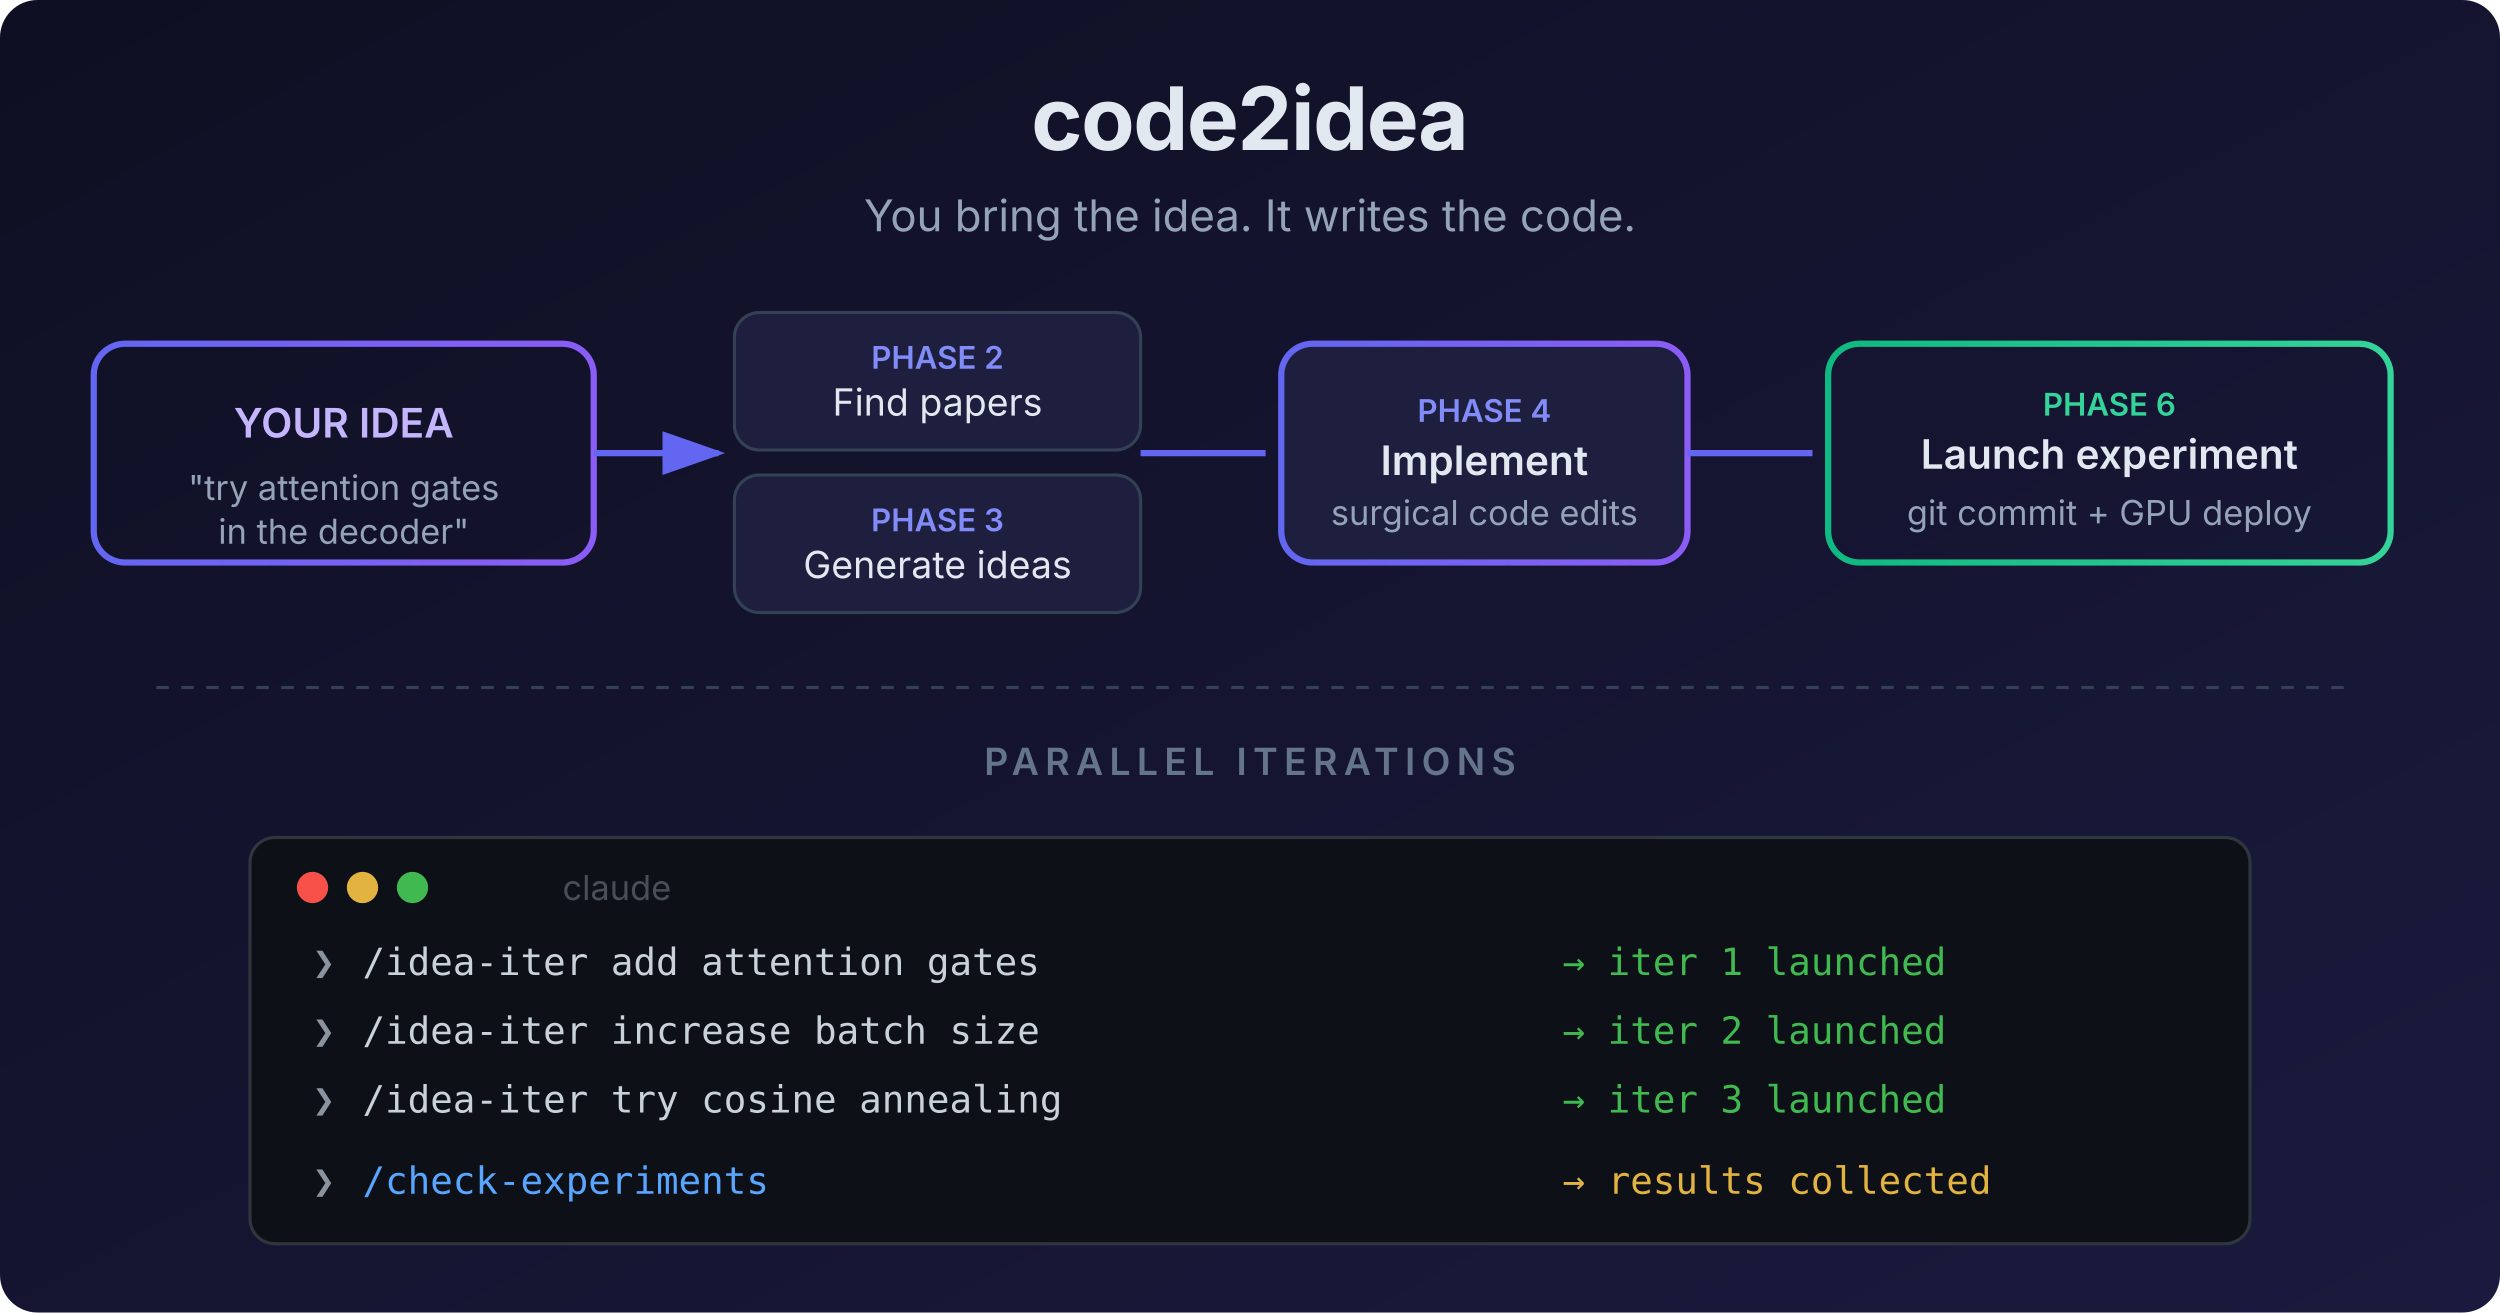
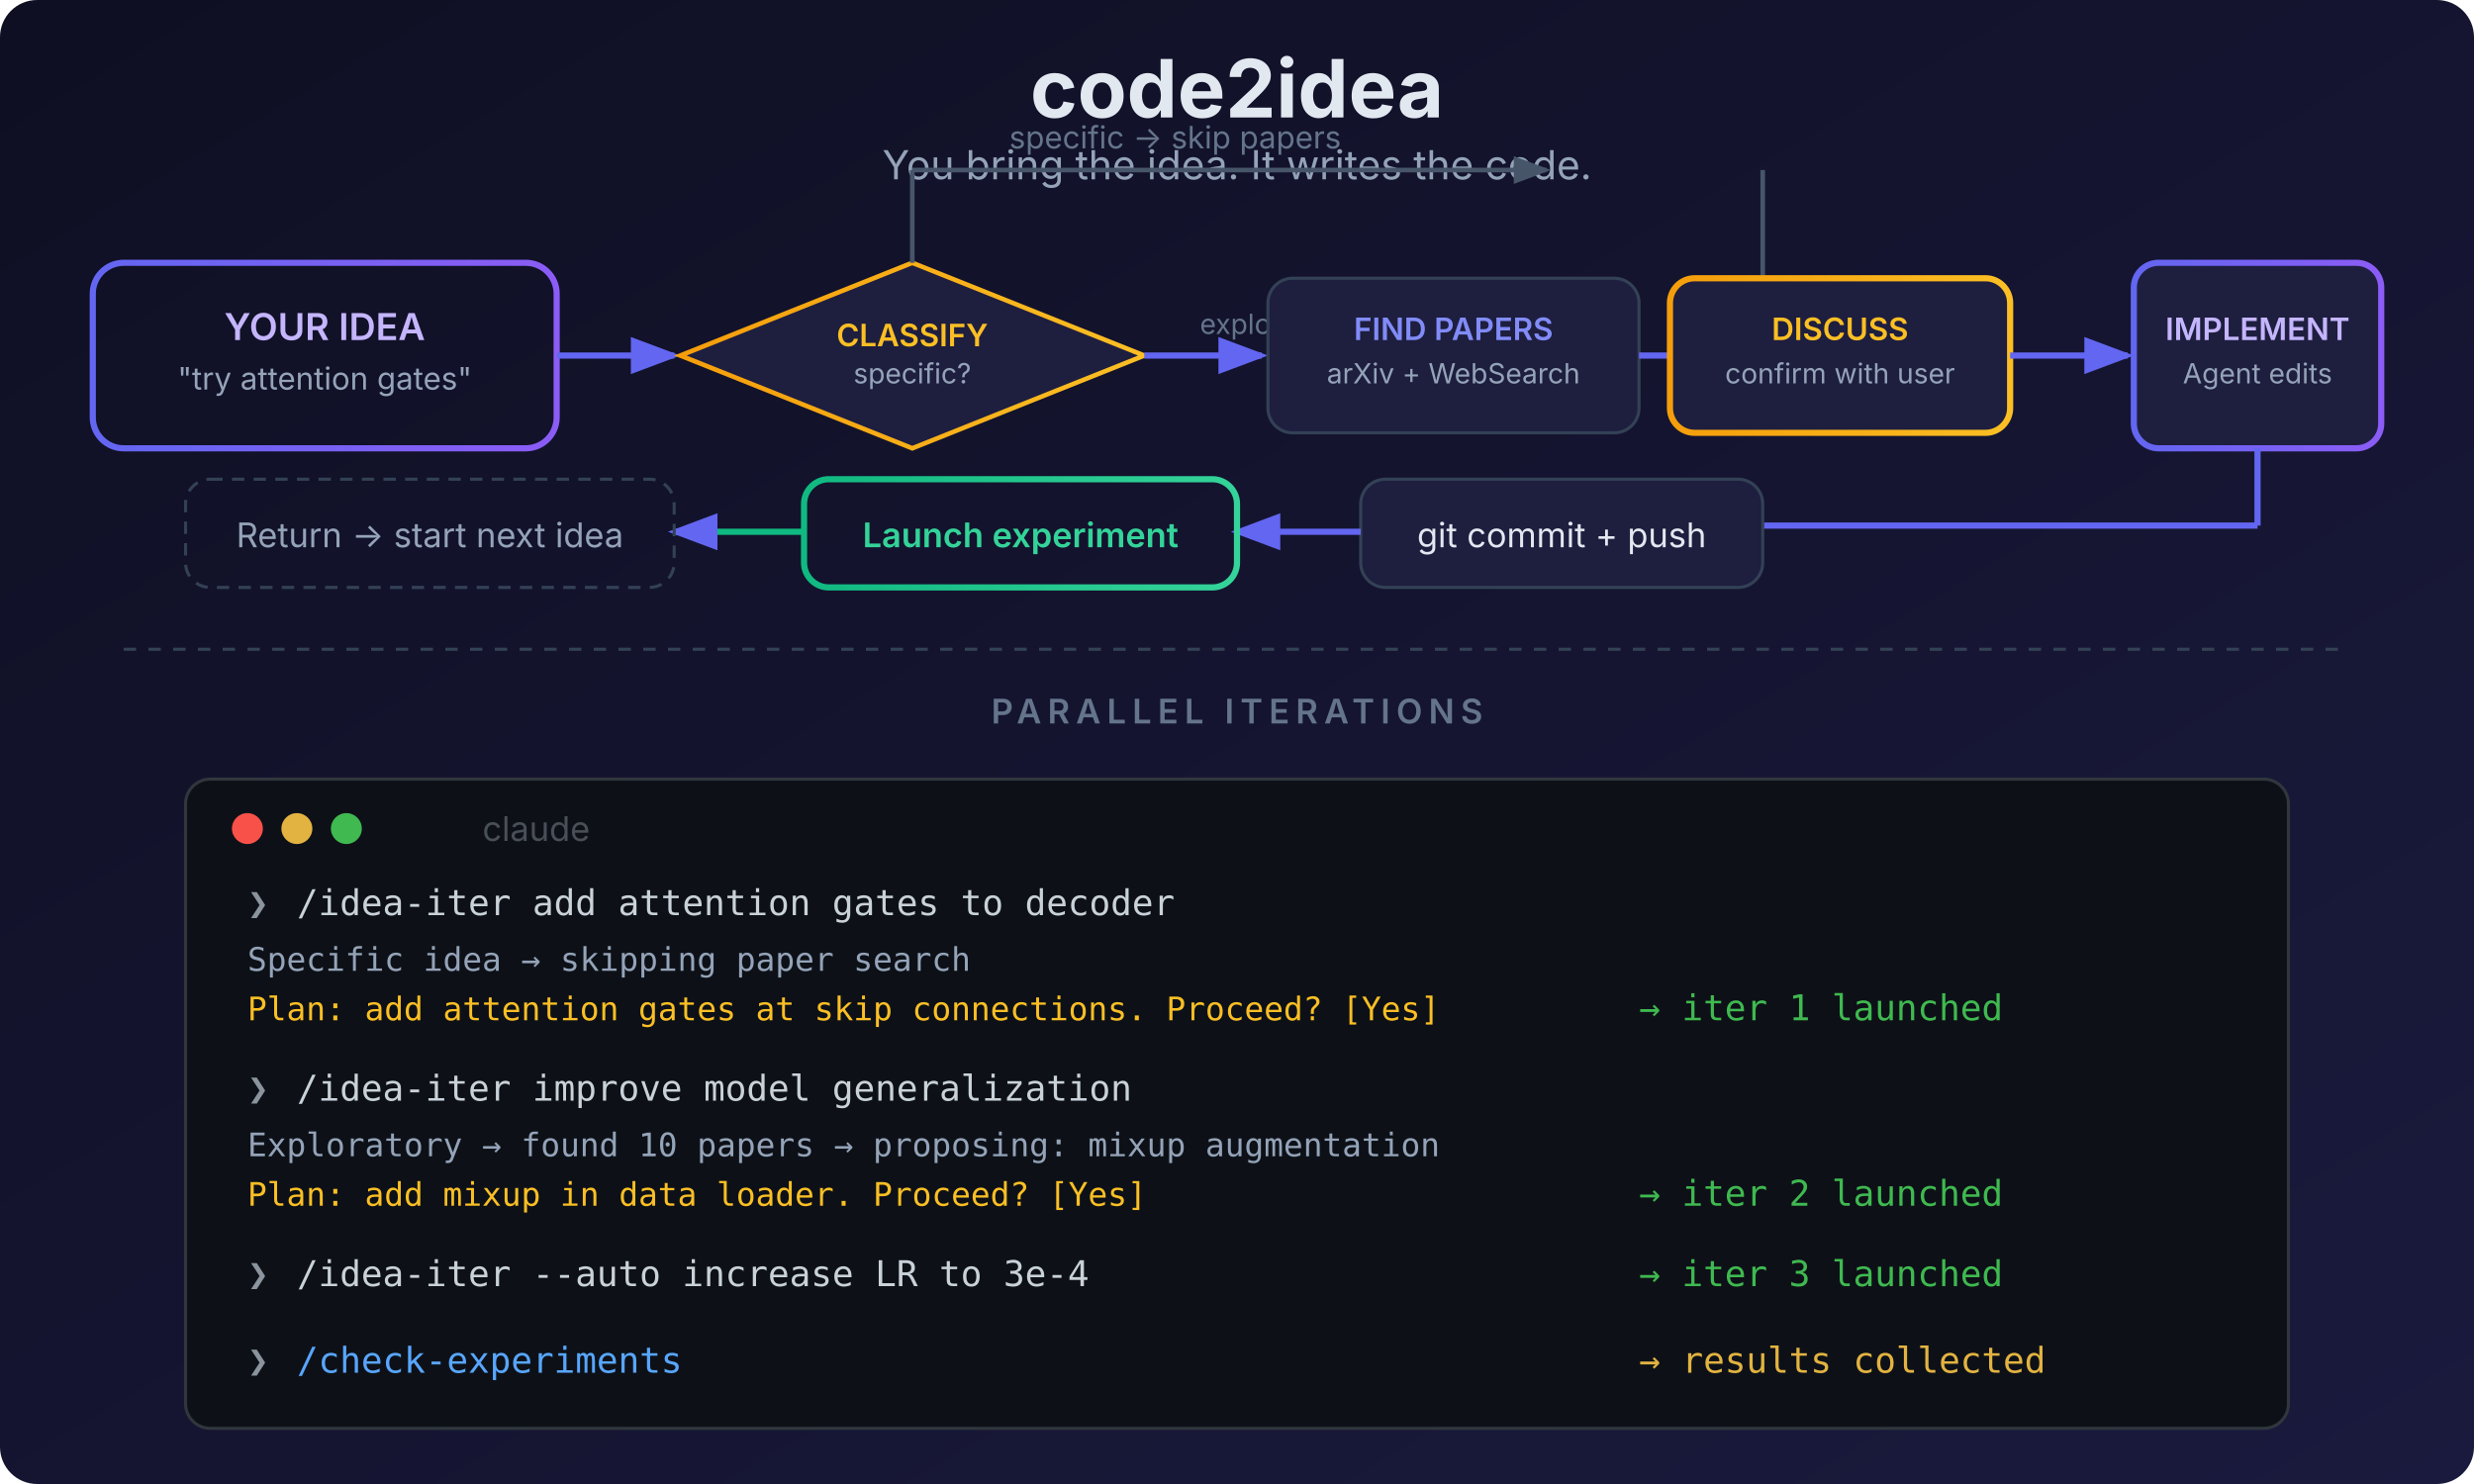
- <svg xmlns="http://www.w3.org/2000/svg" viewBox="0 0 800 420" font-family="system-ui, -apple-system, sans-serif">
+ <svg xmlns="http://www.w3.org/2000/svg" viewBox="0 0 800 480" font-family="system-ui, -apple-system, sans-serif">
  <defs>
    <linearGradient id="bg" x1="0%" y1="0%" x2="100%" y2="100%">
-       <stop offset="0%" style="stop-color:#0f0f23;stop-opacity:1" />
-       <stop offset="100%" style="stop-color:#1a1a3e;stop-opacity:1" />
+       <stop offset="0%" style="stop-color:#0f0f23" />
+       <stop offset="100%" style="stop-color:#1a1a3e" />
    </linearGradient>
    <linearGradient id="accent" x1="0%" y1="0%" x2="100%" y2="0%">
      <stop offset="0%" style="stop-color:#6366f1" />
      <stop offset="100%" style="stop-color:#8b5cf6" />
    </linearGradient>
    <linearGradient id="green" x1="0%" y1="0%" x2="100%" y2="0%">
      <stop offset="0%" style="stop-color:#10b981" />
      <stop offset="100%" style="stop-color:#34d399" />
    </linearGradient>
-     <filter id="glow">
-       <feGaussianBlur stdDeviation="2" result="blur" />
-       <feMerge>
-         <feMergeNode in="blur" />
-         <feMergeNode in="SourceGraphic" />
-       </feMerge>
-     </filter>
-   </defs>
-   <rect width="800" height="420" rx="12" fill="url(#bg)" />
-   <text x="400" y="48" text-anchor="middle" fill="#e2e8f0" font-size="28" font-weight="700" letter-spacing="-0.5">code2idea</text>
-   <text x="400" y="74" text-anchor="middle" fill="#94a3b8" font-size="14">You bring the idea. It writes the code.</text>
-   <rect x="30" y="110" width="160" height="70" rx="10" fill="none" stroke="url(#accent)" stroke-width="2" />
-   <text x="110" y="140" text-anchor="middle" fill="#c4b5fd" font-size="13" font-weight="600">YOUR IDEA</text>
-   <text x="110" y="160" text-anchor="middle" fill="#94a3b8" font-size="11">"try attention gates</text>
-   <text x="110" y="174" text-anchor="middle" fill="#94a3b8" font-size="11">in the decoder"</text>
-   <line x1="190" y1="145" x2="230" y2="145" stroke="#6366f1" stroke-width="2" marker-end="url(#arrowhead)" />
-   <rect x="235" y="100" width="130" height="44" rx="8" fill="#1e1e3f" stroke="#334155" stroke-width="1" />
-   <text x="300" y="118" text-anchor="middle" fill="#818cf8" font-size="10" font-weight="600">PHASE 2</text>
-   <text x="300" y="133" text-anchor="middle" fill="#e2e8f0" font-size="12">Find papers</text>
-   <rect x="235" y="152" width="130" height="44" rx="8" fill="#1e1e3f" stroke="#334155" stroke-width="1" />
-   <text x="300" y="170" text-anchor="middle" fill="#818cf8" font-size="10" font-weight="600">PHASE 3</text>
-   <text x="300" y="185" text-anchor="middle" fill="#e2e8f0" font-size="12">Generate ideas</text>
-   <line x1="365" y1="145" x2="405" y2="145" stroke="#6366f1" stroke-width="2" />
-   <rect x="410" y="110" width="130" height="70" rx="10" fill="#1e1e3f" stroke="url(#accent)" stroke-width="2" />
-   <text x="475" y="135" text-anchor="middle" fill="#818cf8" font-size="10" font-weight="600">PHASE 4</text>
-   <text x="475" y="152" text-anchor="middle" fill="#e2e8f0" font-size="13" font-weight="600">Implement</text>
-   <text x="475" y="168" text-anchor="middle" fill="#94a3b8" font-size="11">surgical code edits</text>
-   <line x1="540" y1="145" x2="580" y2="145" stroke="#6366f1" stroke-width="2" />
-   <rect x="585" y="110" width="180" height="70" rx="10" fill="none" stroke="url(#green)" stroke-width="2" />
-   <text x="675" y="133" text-anchor="middle" fill="#34d399" font-size="10" font-weight="600">PHASE 6</text>
-   <text x="675" y="150" text-anchor="middle" fill="#e2e8f0" font-size="13" font-weight="600">Launch experiment</text>
-   <text x="675" y="168" text-anchor="middle" fill="#94a3b8" font-size="11">git commit + GPU deploy</text>
-   <line x1="50" y1="220" x2="750" y2="220" stroke="#334155" stroke-width="1" stroke-dasharray="4,4" />
-   <text x="400" y="248" text-anchor="middle" fill="#64748b" font-size="12" font-weight="600" letter-spacing="2">PARALLEL ITERATIONS</text>
-   <rect x="80" y="268" width="640" height="130" rx="8" fill="#0d1117" stroke="#30363d" stroke-width="1" />
-   <circle cx="100" cy="284" r="5" fill="#f85149" />
-   <circle cx="116" cy="284" r="5" fill="#e3b341" />
-   <circle cx="132" cy="284" r="5" fill="#3fb950" />
-   <text x="180" y="288" fill="#484f58" font-size="11">claude</text>
-   <text x="100" y="312" fill="#8b949e" font-size="12" font-family="monospace">❯</text>
-   <text x="116" y="312" fill="#c9d1d9" font-size="12" font-family="monospace">/idea-iter add attention gates</text>
-   <text x="500" y="312" fill="#3fb950" font-size="12" font-family="monospace">→ iter 1 launched</text>
-   <text x="100" y="334" fill="#8b949e" font-size="12" font-family="monospace">❯</text>
-   <text x="116" y="334" fill="#c9d1d9" font-size="12" font-family="monospace">/idea-iter increase batch size</text>
-   <text x="500" y="334" fill="#3fb950" font-size="12" font-family="monospace">→ iter 2 launched</text>
-   <text x="100" y="356" fill="#8b949e" font-size="12" font-family="monospace">❯</text>
-   <text x="116" y="356" fill="#c9d1d9" font-size="12" font-family="monospace">/idea-iter try cosine annealing</text>
-   <text x="500" y="356" fill="#3fb950" font-size="12" font-family="monospace">→ iter 3 launched</text>
-   <text x="100" y="382" fill="#8b949e" font-size="12" font-family="monospace">❯</text>
-   <text x="116" y="382" fill="#58a6ff" font-size="12" font-family="monospace">/check-experiments</text>
-   <text x="500" y="382" fill="#e3b341" font-size="12" font-family="monospace">→ results collected</text>
-   <defs>
-     <marker id="arrowhead" markerWidth="10" markerHeight="7" refX="9" refY="3.5" orient="auto">
-       <polygon points="0 0, 10 3.5, 0 7" fill="#6366f1" />
+     <linearGradient id="amber" x1="0%" y1="0%" x2="100%" y2="0%">
+       <stop offset="0%" style="stop-color:#f59e0b" />
+       <stop offset="100%" style="stop-color:#fbbf24" />
+     </linearGradient>
+     <marker id="arr" markerWidth="8" markerHeight="6" refX="7" refY="3" orient="auto">
+       <polygon points="0 0, 8 3, 0 6" fill="#6366f1" />
+     </marker>
+     <marker id="arr-dim" markerWidth="8" markerHeight="6" refX="7" refY="3" orient="auto">
+       <polygon points="0 0, 8 3, 0 6" fill="#475569" />
    </marker>
  </defs>
+   <rect width="800" height="480" rx="12" fill="url(#bg)" />
+   <text x="400" y="38" text-anchor="middle" fill="#e2e8f0" font-size="26" font-weight="700">code2idea</text>
+   <text x="400" y="58" text-anchor="middle" fill="#94a3b8" font-size="13">You bring the idea. It writes the code.</text>
+   <rect x="30" y="85" width="150" height="60" rx="10" fill="none" stroke="url(#accent)" stroke-width="2" />
+   <text x="105" y="110" text-anchor="middle" fill="#c4b5fd" font-size="12" font-weight="600">YOUR IDEA</text>
+   <text x="105" y="126" text-anchor="middle" fill="#94a3b8" font-size="10">"try attention gates"</text>
+   <line x1="180" y1="115" x2="218" y2="115" stroke="#6366f1" stroke-width="2" marker-end="url(#arr)" />
+   <polygon points="295,85 370,115 295,145 220,115" fill="#1e1e3f" stroke="url(#amber)" stroke-width="1.5" />
+   <text x="295" y="112" text-anchor="middle" fill="#fbbf24" font-size="10" font-weight="600">CLASSIFY</text>
+   <text x="295" y="124" text-anchor="middle" fill="#94a3b8" font-size="9">specific?</text>
+   <line x1="295" y1="85" x2="295" y2="55" stroke="#475569" stroke-width="1.5" />
+   <line x1="295" y1="55" x2="500" y2="55" stroke="#475569" stroke-width="1.5" marker-end="url(#arr-dim)" />
+   <text x="380" y="48" text-anchor="middle" fill="#64748b" font-size="10">specific → skip papers</text>
+   <line x1="370" y1="115" x2="408" y2="115" stroke="#6366f1" stroke-width="2" marker-end="url(#arr)" />
+   <text x="388" y="108" fill="#64748b" font-size="9">exploratory</text>
+   <rect x="410" y="90" width="120" height="50" rx="8" fill="#1e1e3f" stroke="#334155" stroke-width="1" />
+   <text x="470" y="110" text-anchor="middle" fill="#818cf8" font-size="10" font-weight="600">FIND PAPERS</text>
+   <text x="470" y="124" text-anchor="middle" fill="#94a3b8" font-size="9">arXiv + WebSearch</text>
+   <line x1="530" y1="115" x2="530" y2="115" stroke="#6366f1" stroke-width="2" />
+   <line x1="530" y1="115" x2="568" y2="115" stroke="#6366f1" stroke-width="2" />
+   <line x1="570" y1="55" x2="570" y2="90" stroke="#475569" stroke-width="1.5" />
+   <rect x="540" y="90" width="110" height="50" rx="8" fill="#1e1e3f" stroke="url(#amber)" stroke-width="2" />
+   <text x="595" y="110" text-anchor="middle" fill="#fbbf24" font-size="10" font-weight="600">DISCUSS</text>
+   <text x="595" y="124" text-anchor="middle" fill="#94a3b8" font-size="9">confirm with user</text>
+   <line x1="650" y1="115" x2="688" y2="115" stroke="#6366f1" stroke-width="2" marker-end="url(#arr)" />
+   <rect x="690" y="85" width="80" height="60" rx="8" fill="#1e1e3f" stroke="url(#accent)" stroke-width="2" />
+   <text x="730" y="110" text-anchor="middle" fill="#c4b5fd" font-size="10" font-weight="600">IMPLEMENT</text>
+   <text x="730" y="124" text-anchor="middle" fill="#94a3b8" font-size="9">Agent edits</text>
+   <line x1="730" y1="145" x2="730" y2="170" stroke="#6366f1" stroke-width="2" />
+   <line x1="730" y1="170" x2="570" y2="170" stroke="#6366f1" stroke-width="2" />
+   <rect x="440" y="155" width="130" height="35" rx="8" fill="#1e1e3f" stroke="#334155" stroke-width="1" />
+   <text x="505" y="177" text-anchor="middle" fill="#e2e8f0" font-size="11">git commit + push</text>
+   <line x1="440" y1="172" x2="400" y2="172" stroke="#6366f1" stroke-width="2" marker-end="url(#arr)" />
+   <rect x="260" y="155" width="140" height="35" rx="8" fill="none" stroke="url(#green)" stroke-width="2" />
+   <text x="330" y="177" text-anchor="middle" fill="#34d399" font-size="11" font-weight="600">Launch experiment</text>
+   <line x1="260" y1="172" x2="218" y2="172" stroke="#10b981" stroke-width="2" marker-end="url(#arr)" />
+   <rect x="60" y="155" width="158" height="35" rx="8" fill="none" stroke="#334155" stroke-width="1" stroke-dasharray="4,3" />
+   <text x="139" y="177" text-anchor="middle" fill="#94a3b8" font-size="11">Return → start next idea</text>
+   <line x1="40" y1="210" x2="760" y2="210" stroke="#334155" stroke-width="1" stroke-dasharray="4,4" />
+   <text x="400" y="234" text-anchor="middle" fill="#64748b" font-size="11" font-weight="600" letter-spacing="2">PARALLEL ITERATIONS</text>
+   <rect x="60" y="252" width="680" height="210" rx="8" fill="#0d1117" stroke="#30363d" stroke-width="1" />
+   <circle cx="80" cy="268" r="5" fill="#f85149" />
+   <circle cx="96" cy="268" r="5" fill="#e3b341" />
+   <circle cx="112" cy="268" r="5" fill="#3fb950" />
+   <text x="156" y="272" fill="#484f58" font-size="11">claude</text>
+   <text x="80" y="296" fill="#8b949e" font-size="11.5" font-family="monospace">❯</text>
+   <text x="96" y="296" fill="#c9d1d9" font-size="11.5" font-family="monospace">/idea-iter add attention gates to decoder</text>
+   <text x="80" y="314" fill="#94a3b8" font-size="10.5" font-family="monospace">  Specific idea → skipping paper search</text>
+   <text x="80" y="330" fill="#fbbf24" font-size="10.5" font-family="monospace">  Plan: add attention gates at skip connections. Proceed? [Yes]</text>
+   <text x="530" y="330" fill="#3fb950" font-size="11.5" font-family="monospace">→ iter 1 launched</text>
+   <text x="80" y="356" fill="#8b949e" font-size="11.5" font-family="monospace">❯</text>
+   <text x="96" y="356" fill="#c9d1d9" font-size="11.5" font-family="monospace">/idea-iter improve model generalization</text>
+   <text x="80" y="374" fill="#94a3b8" font-size="10.5" font-family="monospace">  Exploratory → found 10 papers → proposing: mixup augmentation</text>
+   <text x="80" y="390" fill="#fbbf24" font-size="10.5" font-family="monospace">  Plan: add mixup in data loader. Proceed? [Yes]</text>
+   <text x="530" y="390" fill="#3fb950" font-size="11.5" font-family="monospace">→ iter 2 launched</text>
+   <text x="80" y="416" fill="#8b949e" font-size="11.5" font-family="monospace">❯</text>
+   <text x="96" y="416" fill="#c9d1d9" font-size="11.5" font-family="monospace">/idea-iter --auto increase LR to 3e-4</text>
+   <text x="530" y="416" fill="#3fb950" font-size="11.5" font-family="monospace">→ iter 3 launched</text>
+   <text x="80" y="444" fill="#8b949e" font-size="11.5" font-family="monospace">❯</text>
+   <text x="96" y="444" fill="#58a6ff" font-size="11.5" font-family="monospace">/check-experiments</text>
+   <text x="530" y="444" fill="#e3b341" font-size="11.5" font-family="monospace">→ results collected</text>
</svg>
